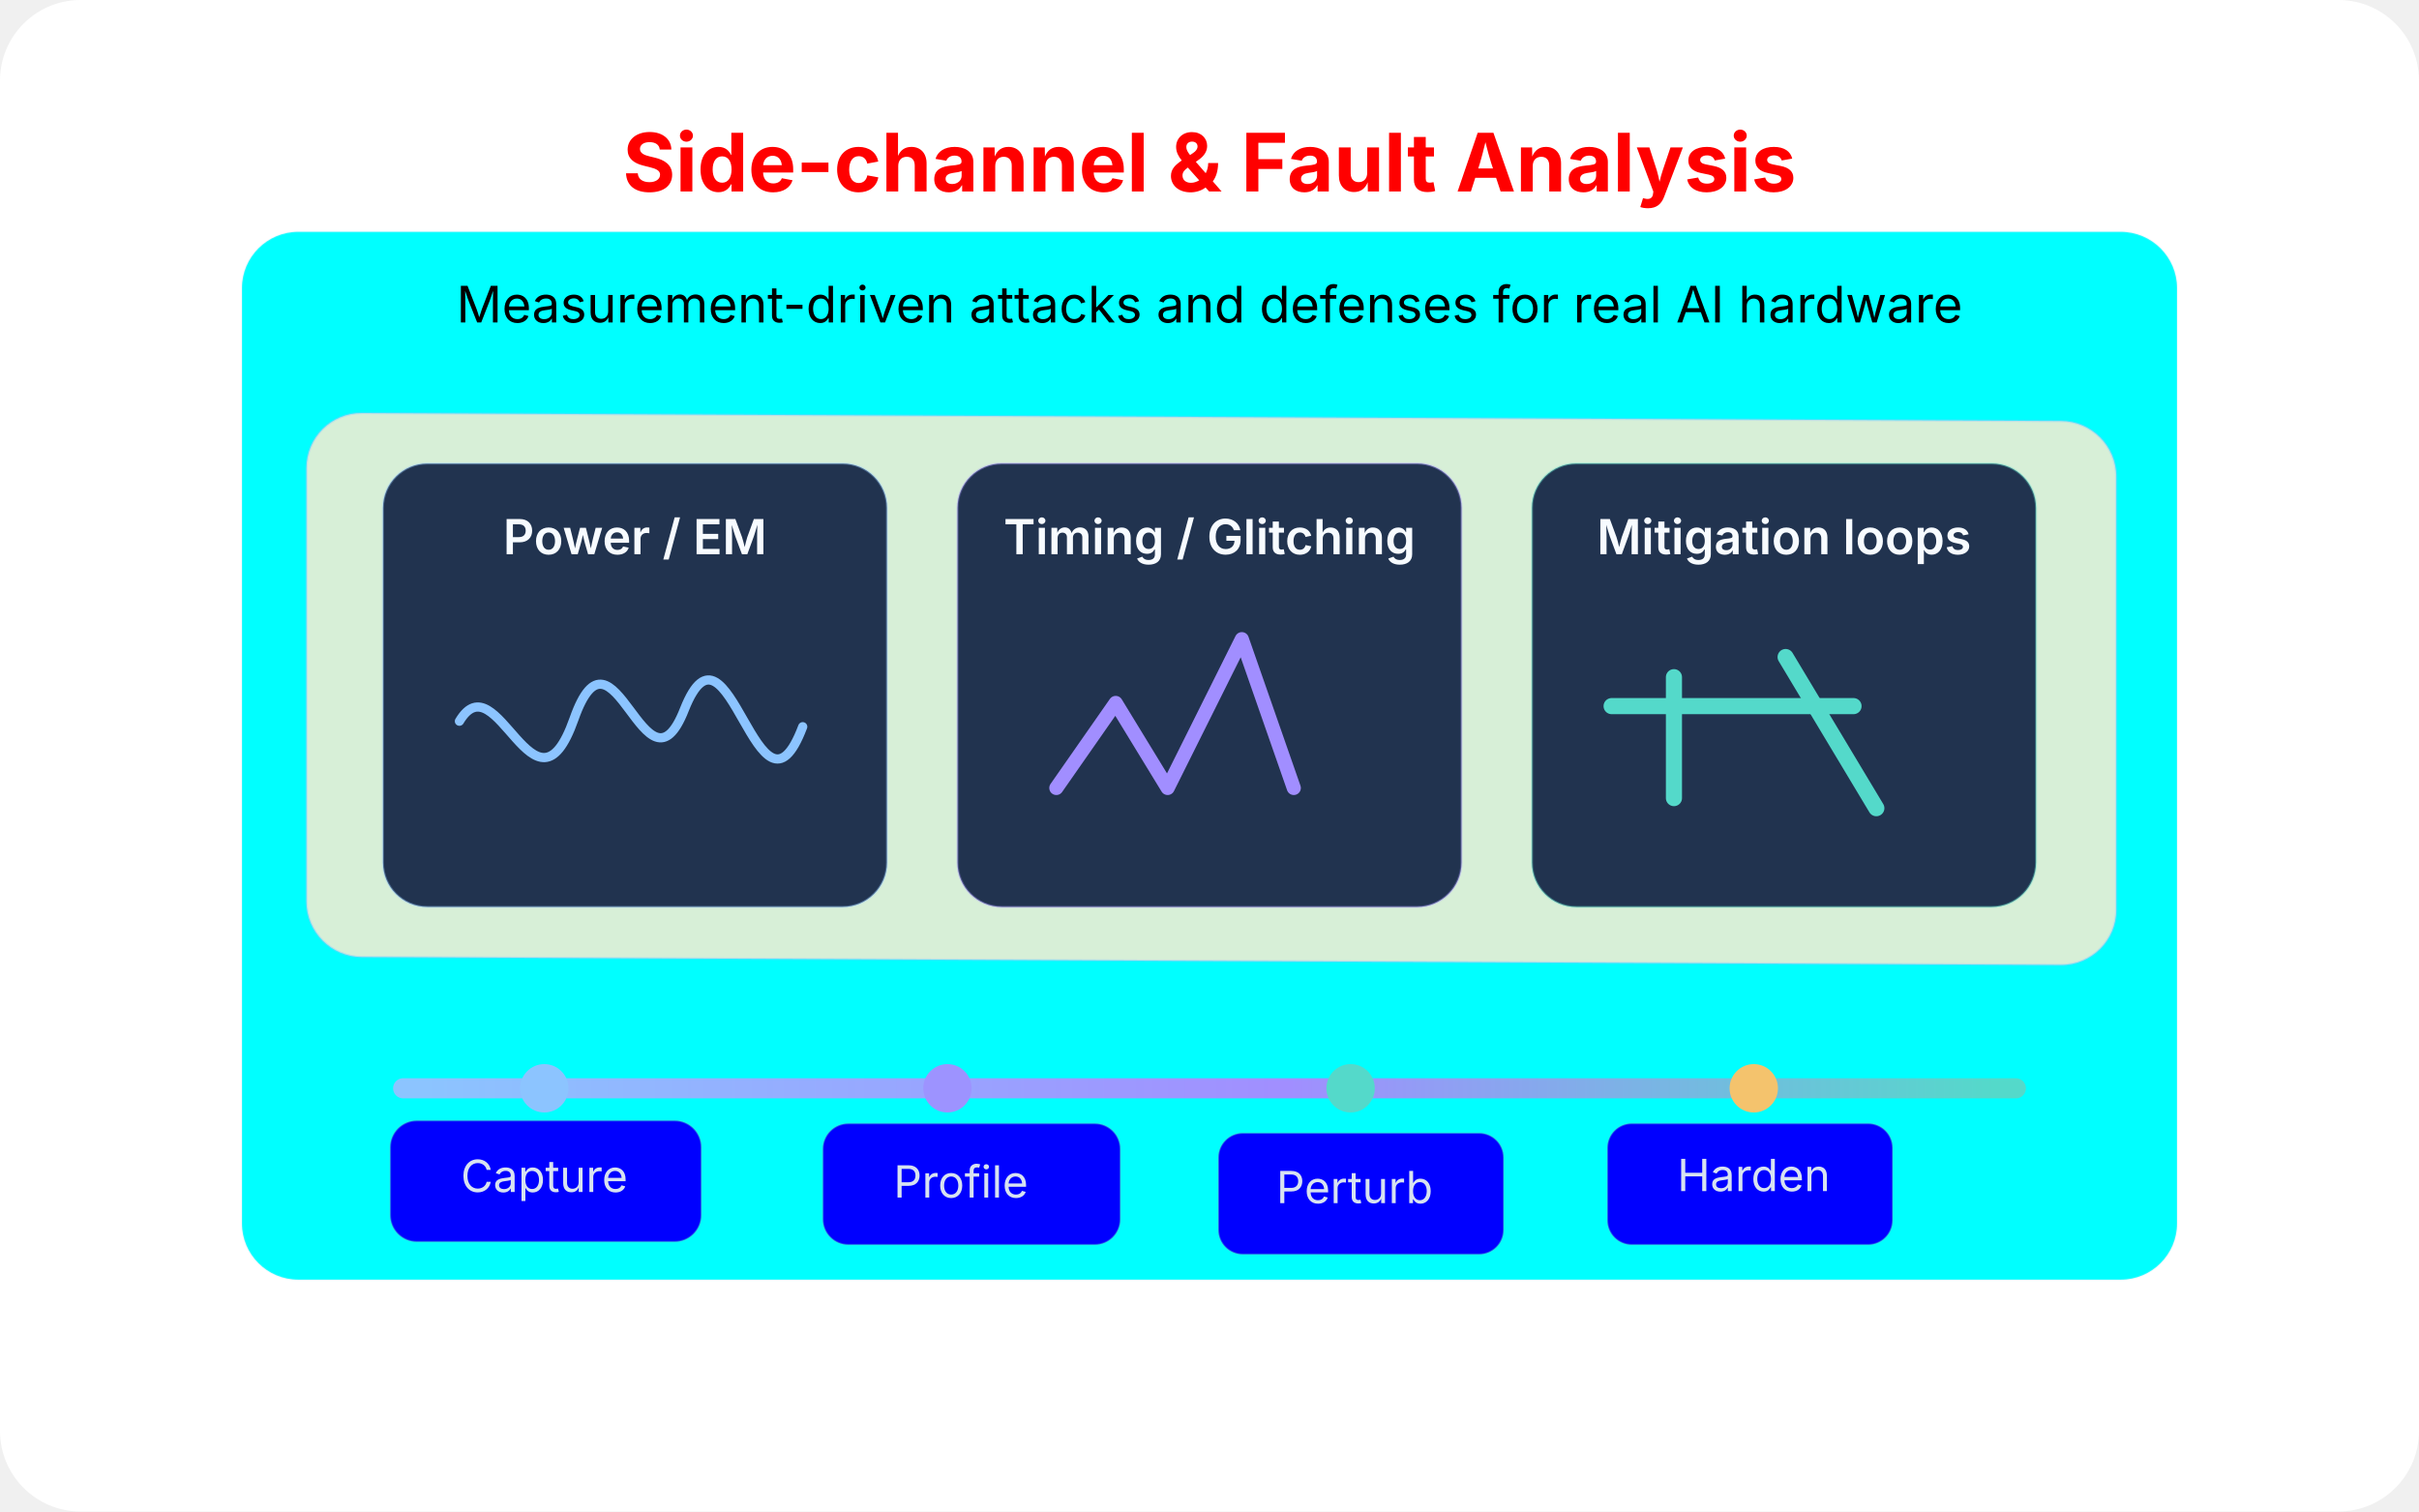
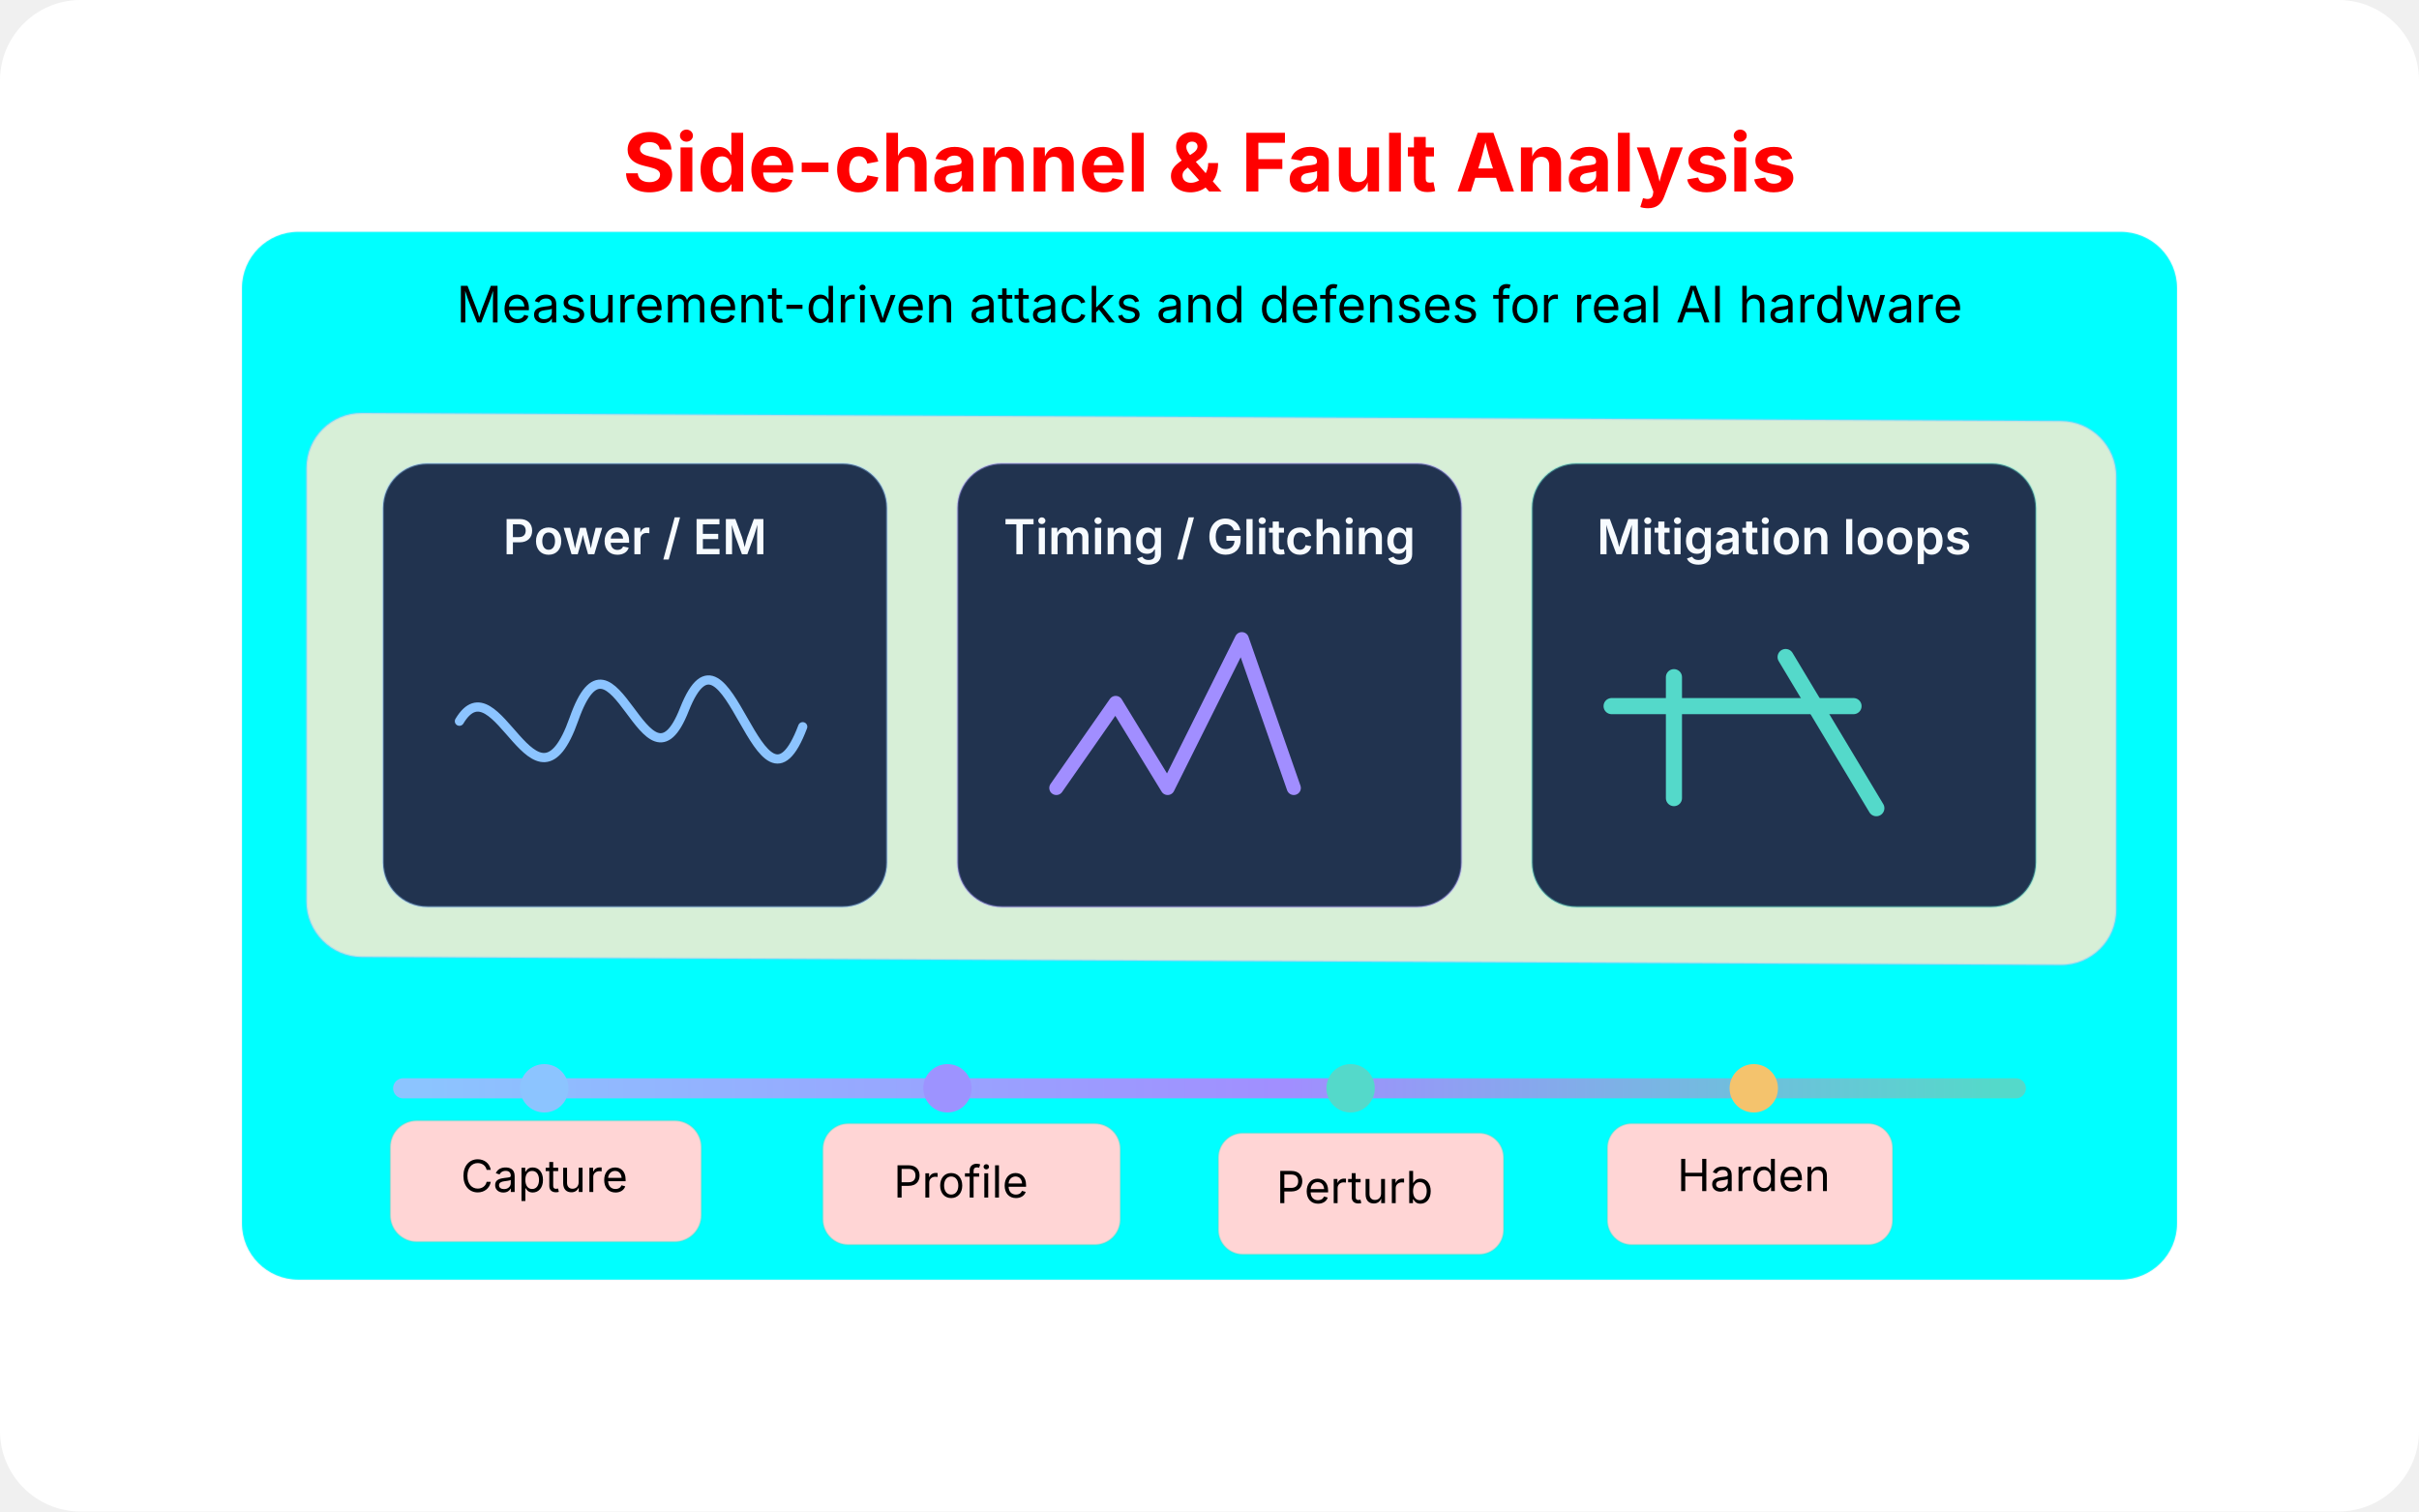
<svg xmlns="http://www.w3.org/2000/svg" width="1200" height="750" viewBox="0 0 1200 750" fill="none" version="1.1" id="svg21">
  <defs id="defs5">
    <linearGradient id="bg" x1="0" y1="0" x2="1200" y2="750" gradientUnits="userSpaceOnUse">
      <stop stop-color="#1B2C45" id="stop1" />
      <stop offset="1" stop-color="#264168" id="stop2" />
    </linearGradient>
    <linearGradient id="line" x1="210" y1="540" x2="990" y2="540" gradientUnits="userSpaceOnUse">
      <stop stop-color="#8CC4FF" id="stop3" />
      <stop offset="0.55" stop-color="#A18EFF" id="stop4" />
      <stop offset="1" stop-color="#54D9CA" id="stop5" />
    </linearGradient>
  </defs>
  <rect width="1200" height="750" rx="40" fill="url(#bg)" id="rect5" style="fill:#ffffff" />
  <rect x="120" y="115" width="960" height="520" rx="28" fill="#30486E" stroke="#DCE8F9" stroke-opacity="0.18" id="rect6" style="fill:#00ffff" />
  <rect x="152.034" y="204.113" width="897.788" height="269.885" rx="27.432" fill="#1F314E" stroke="#8cc4ff" stroke-opacity="0.35" id="rect7-8" style="fill:#d7efd7;fill-opacity:1;stroke-width:1.116" transform="matrix(0.999989,0.00468139,0,1,0,0)" />
-   <rect x="193.563" y="556.03" width="154.352" height="60.142" rx="13.23" fill="#20324E" stroke="#54d9ca" stroke-opacity="0.35" id="rect12" style="fill:#0000ff;fill-opacity:1;stroke-width:0.858" />
+   <rect x="193.563" y="556.03" width="154.352" height="60.142" rx="13.23" fill="#20324E" stroke="#54d9ca" stroke-opacity="0.35" id="rect12" style="fill:#ffd5d5;fill-opacity:1;stroke-width:0.858" />
  <text x="600" y="95" fill="#F7FBFF" font-size="40" font-family="Inter, Arial, sans-serif" font-weight="700" text-anchor="middle" id="text6" style="fill:#ff0000">Side-channel &amp; Fault Analysis</text>
  <text x="600" y="160" fill="#D7E2F1" font-size="25" font-family="Inter, Arial, sans-serif" text-anchor="middle" id="text7" style="fill:#000000">Measurement-driven attacks and defenses for real AI hardware</text>
  <rect x="190" y="230" width="250" height="220" rx="22" fill="#21334F" stroke="#8CC4FF" stroke-opacity="0.35" id="rect7" />
  <rect x="475" y="230" width="250" height="220" rx="22" fill="#21334F" stroke="#A18EFF" stroke-opacity="0.35" id="rect8" />
  <rect x="760" y="230" width="250" height="220" rx="22" fill="#21334F" stroke="#54D9CA" stroke-opacity="0.35" id="rect9" />
  <path d="m 227.905,357.857 c 18.616,-31.088 37.336,54.207 56.84,-1.106 19.504,-55.313 35.509,44.467 54.79,-4.79 21.664,-54.657 36.893,66.32 58.668,8.635" stroke="#8cc4ff" stroke-width="4.57" stroke-linecap="round" stroke-linejoin="round" id="path9" />
  <path d="m 524.018,390.982 29.448,-42.191 25.767,42.191 36.81,-73.834 25.767,73.834" stroke="#a18eff" stroke-width="7" stroke-linecap="round" stroke-linejoin="round" id="path10" />
  <path d="m 799.479,350.368 h 120" stroke="#54d9ca" stroke-width="8" stroke-linecap="round" id="path11" />
  <path d="m 830.399,336.012 v 60" stroke="#54d9ca" stroke-width="8" stroke-linecap="round" id="path12" />
  <path d="m 885.798,326.012 45,75" stroke="#54d9ca" stroke-width="8" stroke-linecap="round" id="path13" />
  <text x="315" y="275" fill="#F7FBFF" font-size="24" font-family="Inter, Arial, sans-serif" font-weight="600" text-anchor="middle" id="text13">Power / EM</text>
  <text x="600" y="275" fill="#F7FBFF" font-size="24" font-family="Inter, Arial, sans-serif" font-weight="600" text-anchor="middle" id="text14">Timing / Glitching</text>
  <text x="885" y="275" fill="#F7FBFF" font-size="24" font-family="Inter, Arial, sans-serif" font-weight="600" text-anchor="middle" id="text15">Mitigation loops</text>
  <path d="M200 540H1000" stroke="url(#line)" stroke-width="10" stroke-linecap="round" id="path15" />
  <circle cx="270" cy="540" r="12" fill="#8CC4FF" id="circle15" />
  <circle cx="470" cy="540" r="12" fill="#9D93FF" id="circle16" />
  <circle cx="670" cy="540" r="12" fill="#54D9CA" id="circle17" />
  <circle cx="870" cy="540" r="12" fill="#F4C36D" id="circle18" />
-   <text x="270" y="591.442" fill="#d7e2f1" font-size="22px" font-family="Inter, Arial, sans-serif" text-anchor="middle" id="text18">Capture</text>
-   <rect x="408.18" y="557.481" width="147.584" height="60.161" rx="12.65" fill="#20324E" stroke="#54d9ca" stroke-opacity="0.35" id="rect12-0" style="fill:#0000ff;fill-opacity:1;stroke-width:0.839" />
-   <text x="476.687" y="594.202" fill="#d7e2f1" font-size="22px" font-family="Inter, Arial, sans-serif" text-anchor="middle" id="text19">Profile</text>
-   <rect x="604.385" y="562.225" width="141.518" height="60.178" rx="12.13" fill="#20324E" stroke="#54d9ca" stroke-opacity="0.35" id="rect12-9" style="fill:#0000ff;fill-opacity:1;stroke-width:0.822" />
-   <rect x="797.358" y="557.464" width="141.518" height="60.178" rx="12.13" fill="#20324E" stroke="#54d9ca" stroke-opacity="0.35" id="rect12-9-8" style="fill:#0000ff;fill-opacity:1;stroke-width:0.822" />
-   <text x="672" y="597" fill="#d7e2f1" font-size="22px" font-family="Inter, Arial, sans-serif" text-anchor="middle" id="text20">Perturb</text>
-   <text x="870" y="591" fill="#d7e2f1" font-size="22px" font-family="Inter, Arial, sans-serif" text-anchor="middle" id="text21">Harden</text>
+   <text x="270" y="591.442" fill="#d7e2f1" font-size="22px" font-family="Inter, Arial, sans-serif" text-anchor="middle" id="text18" style="fill:#000000">Capture</text>
+   <rect x="408.18" y="557.481" width="147.584" height="60.161" rx="12.65" fill="#20324E" stroke="#54d9ca" stroke-opacity="0.35" id="rect12-0" style="fill:#ffd5d5;fill-opacity:1;stroke-width:0.839" />
+   <text x="476.687" y="594.202" fill="#d7e2f1" font-size="22px" font-family="Inter, Arial, sans-serif" text-anchor="middle" id="text19" style="fill:#000000">Profile</text>
+   <rect x="604.385" y="562.225" width="141.518" height="60.178" rx="12.13" fill="#20324E" stroke="#54d9ca" stroke-opacity="0.35" id="rect12-9" style="fill:#ffd5d5;fill-opacity:1;stroke-width:0.822" />
+   <rect x="797.358" y="557.464" width="141.518" height="60.178" rx="12.13" fill="#20324E" stroke="#54d9ca" stroke-opacity="0.35" id="rect12-9-8" style="fill:#ffd5d5;fill-opacity:1;stroke-width:0.822" />
+   <text x="672" y="597" fill="#d7e2f1" font-size="22px" font-family="Inter, Arial, sans-serif" text-anchor="middle" id="text20" style="fill:#000000">Perturb</text>
+   <text x="870" y="591" fill="#d7e2f1" font-size="22px" font-family="Inter, Arial, sans-serif" text-anchor="middle" id="text21" style="fill:#000000">Harden</text>
</svg>
